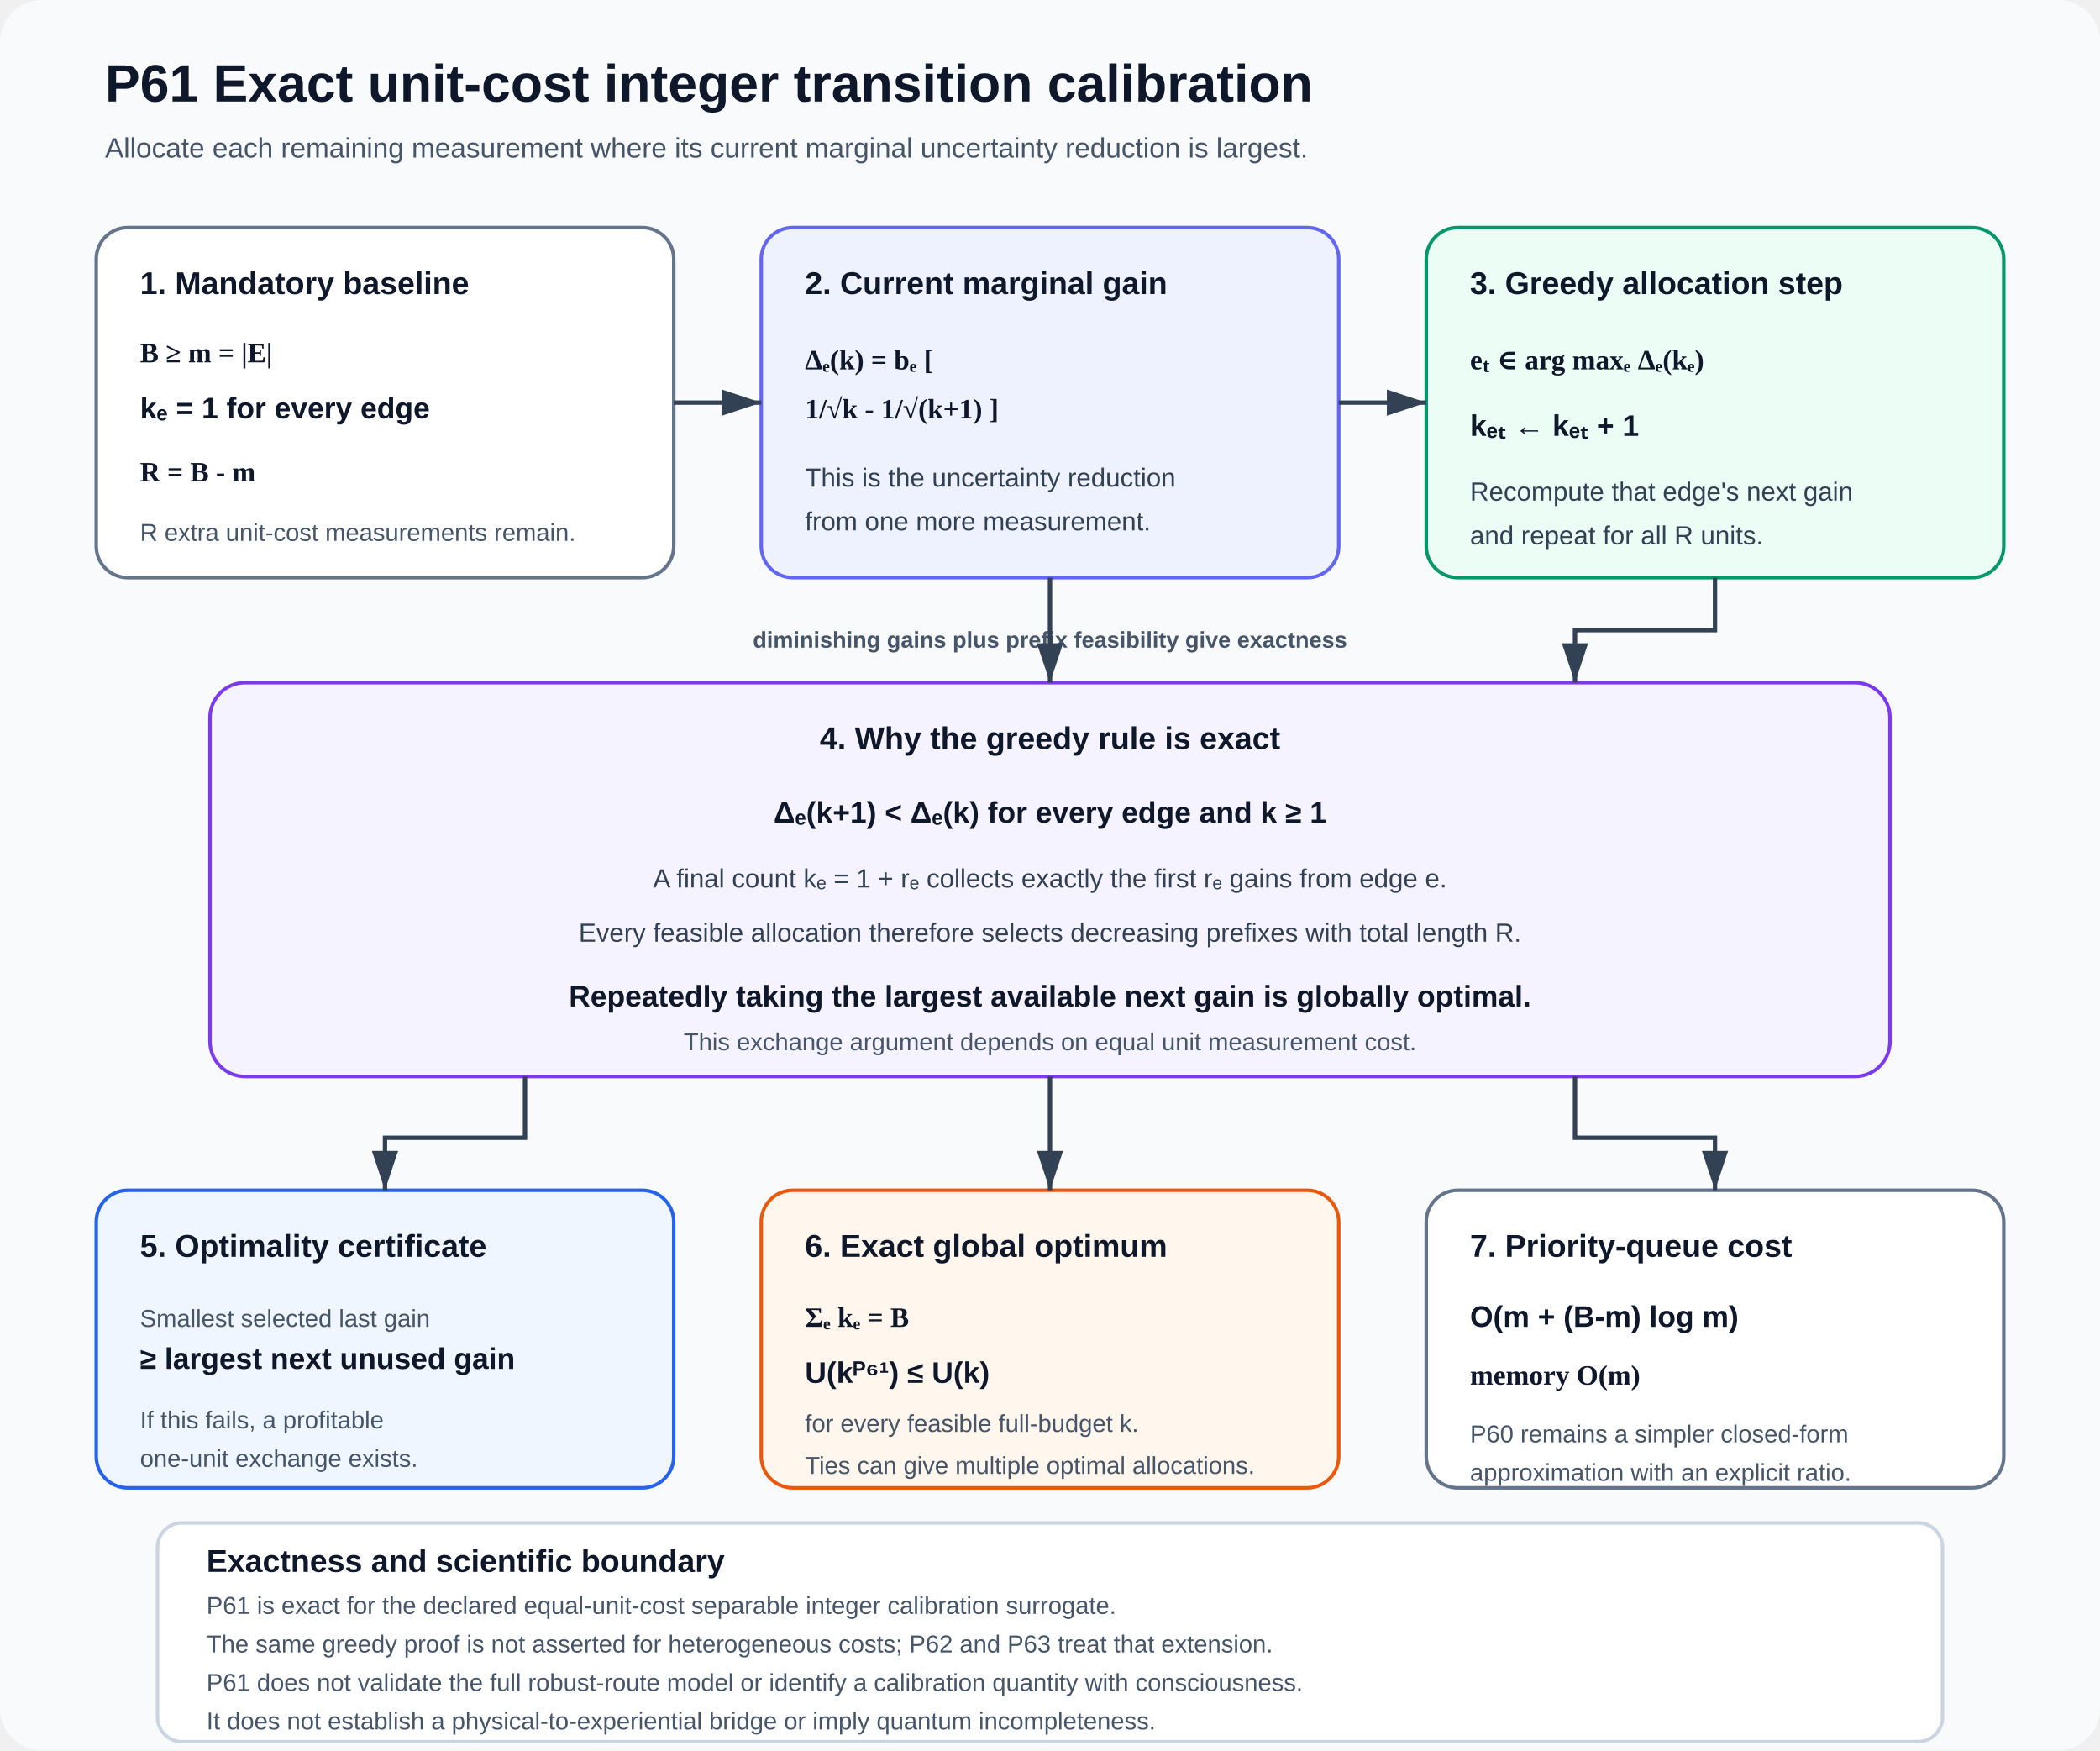
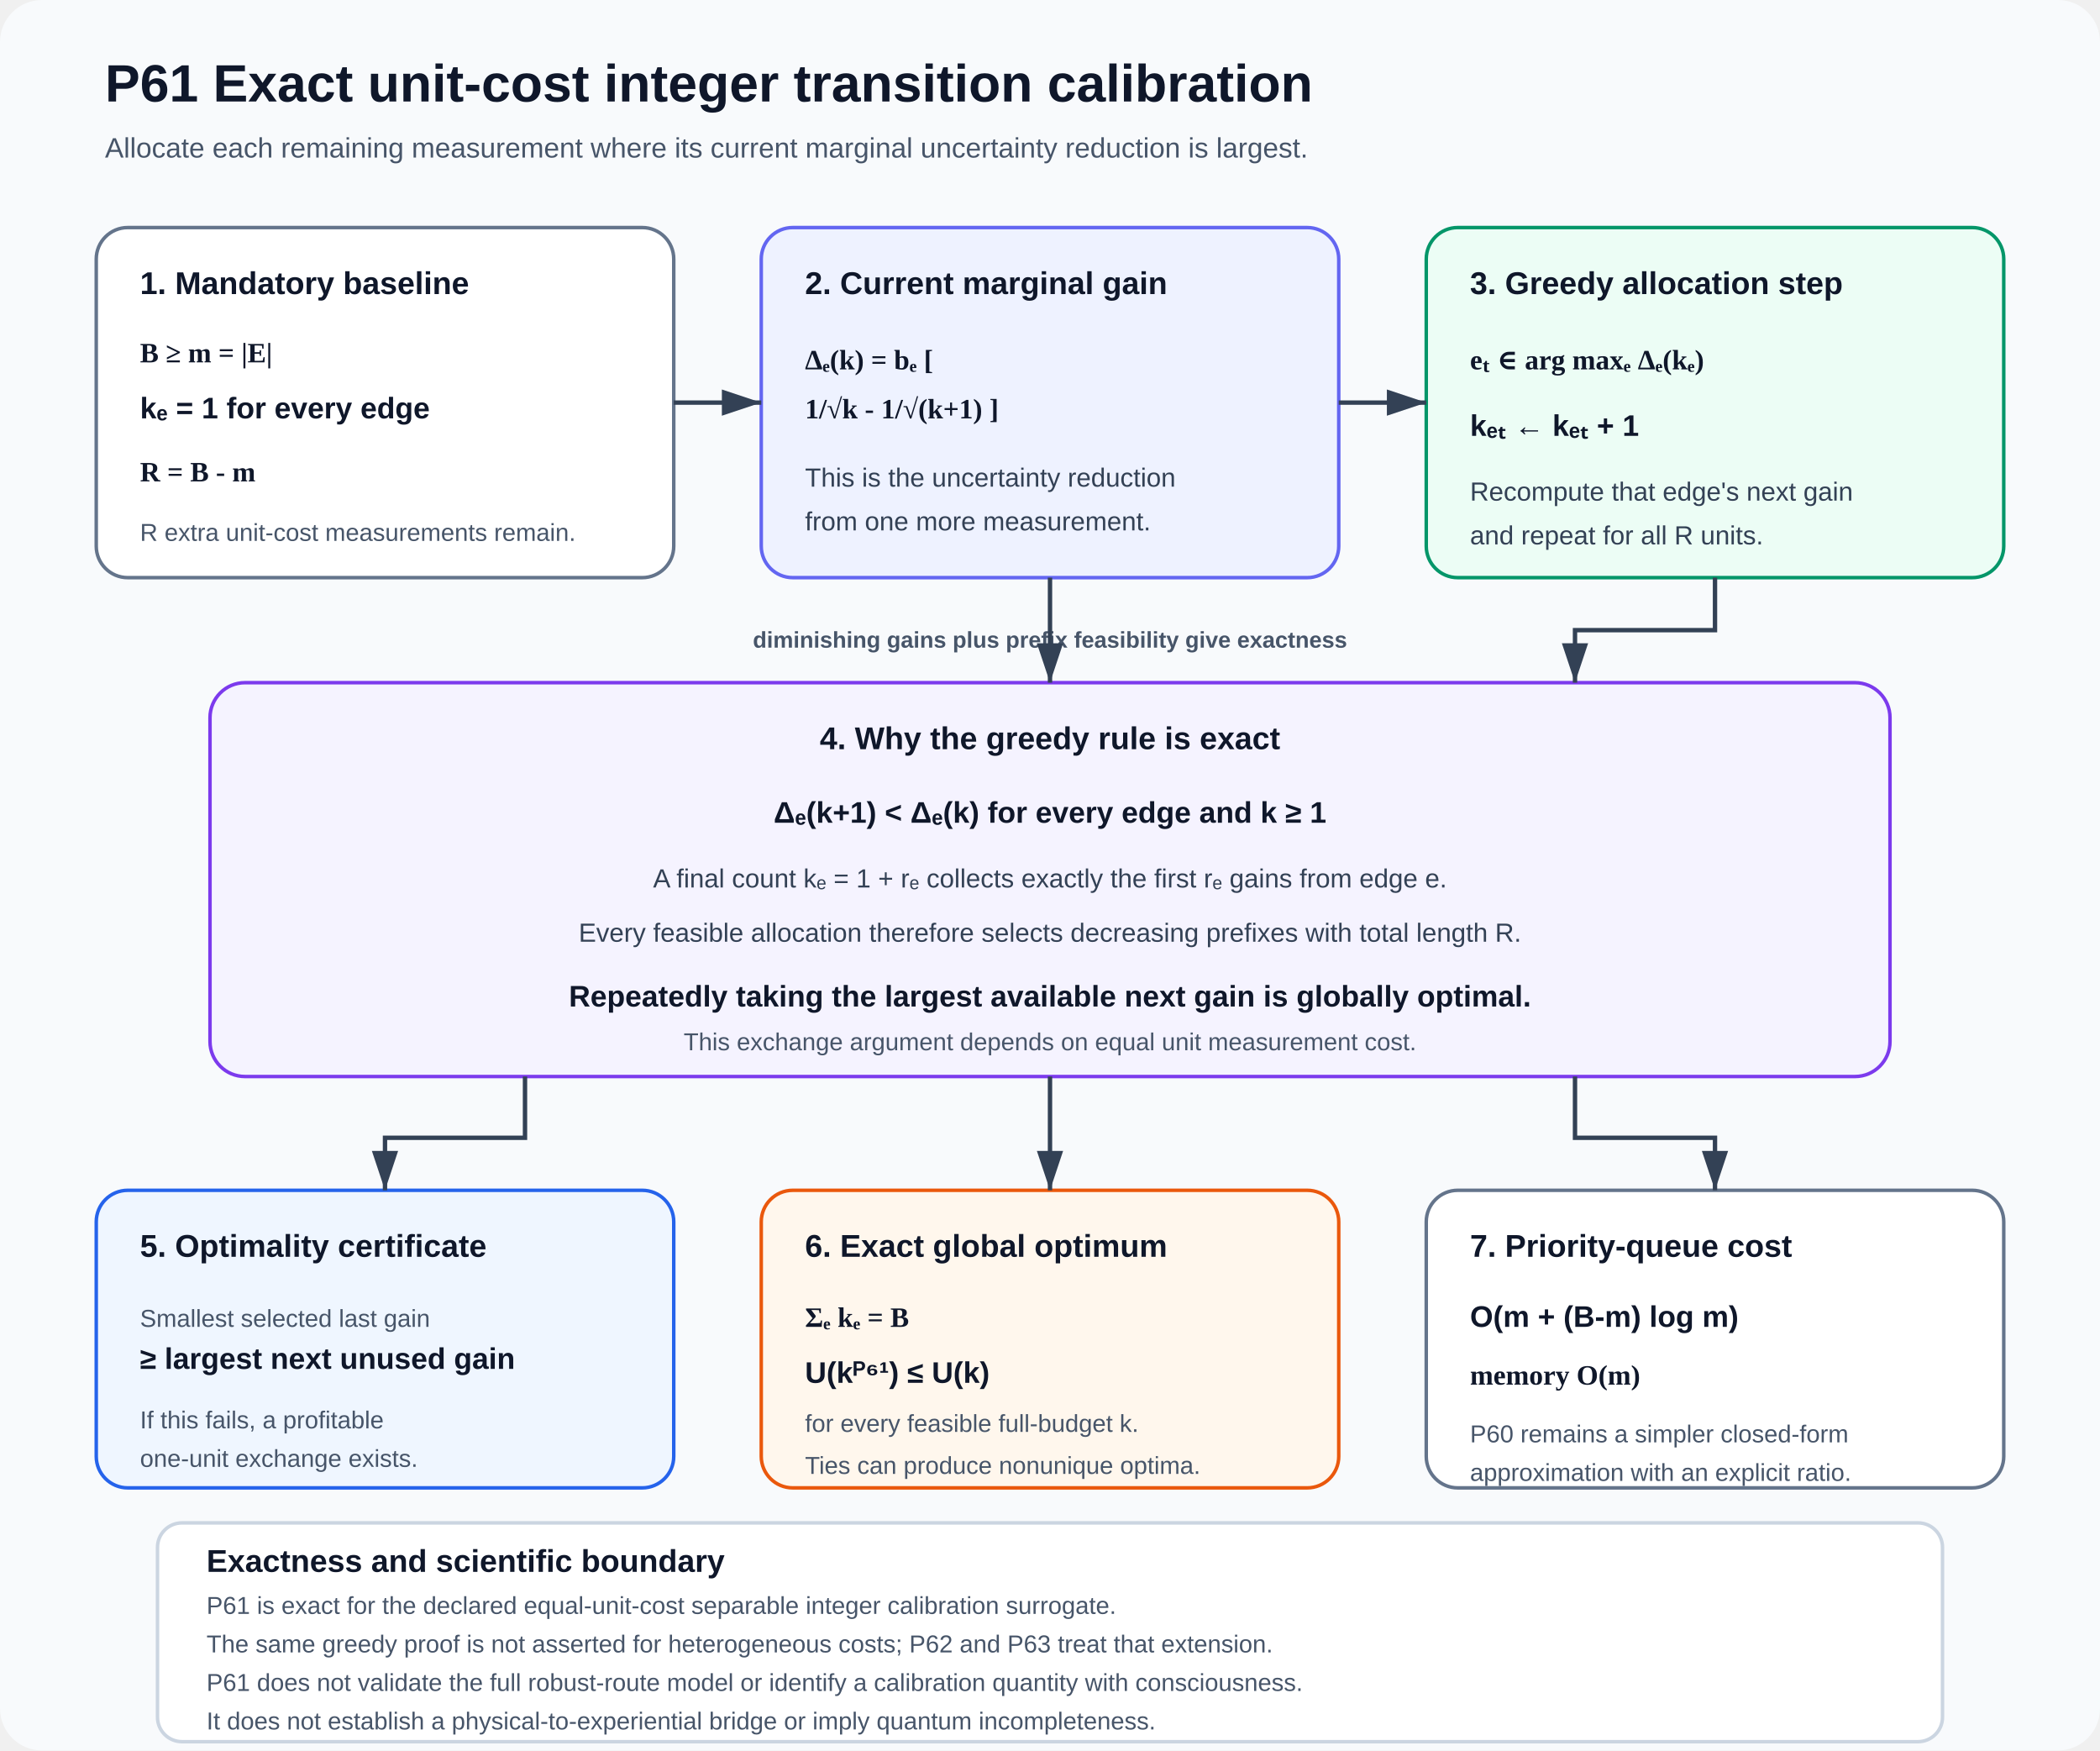
<svg xmlns="http://www.w3.org/2000/svg" width="1200" height="1000" viewBox="0 0 1200 1000" role="img" aria-labelledby="title desc">
  <defs>
    <marker id="arrow" markerWidth="10" markerHeight="10" refX="9" refY="3" orient="auto" markerUnits="strokeWidth">
      <path d="M0,0 L0,6 L9,3 z" fill="#334155" />
    </marker>
    <style>
      .title{font:700 30px Arial,sans-serif;fill:#0f172a}
      .subtitle{font:400 16px Arial,sans-serif;fill:#475569}
      .head{font:700 18px Arial,sans-serif;fill:#0f172a}
      .copy{font:400 15px Arial,sans-serif;fill:#334155}
      .small{font:400 14px Arial,sans-serif;fill:#475569}
      .eq{font:600 16px Georgia,'Times New Roman',serif;fill:#0f172a}
      .strong{font:700 17px Arial,sans-serif;fill:#0f172a}
      .route{font:700 13px Arial,sans-serif;fill:#475569}
      .arrow{stroke:#334155;stroke-width:2.5;fill:none;marker-end:url(#arrow)}
    </style>
  </defs>
  <rect width="1200" height="1000" rx="24" fill="#f8fafc" />
  <text x="60" y="58" class="title">P61  Exact unit-cost integer transition calibration</text>
  <text x="60" y="90" class="subtitle">Allocate each remaining measurement where its current marginal uncertainty reduction is largest.</text>
  <g id="block-baseline" data-x="55" data-y="130" data-w="330" data-h="200">
    <rect x="55" y="130" width="330" height="200" rx="18" fill="#ffffff" stroke="#64748b" stroke-width="2" />
    <text x="80" y="168" class="head">1. Mandatory baseline</text>
    <text x="80" y="207" class="eq">B ≥ m = |E|</text>
    <text x="80" y="239" class="strong">kₑ = 1 for every edge</text>
    <text x="80" y="275" class="eq">R = B - m</text>
    <text x="80" y="309" class="small">R extra unit-cost measurements remain.</text>
  </g>
  <g id="block-gain" data-x="435" data-y="130" data-w="330" data-h="200">
    <rect x="435" y="130" width="330" height="200" rx="18" fill="#eef2ff" stroke="#6366f1" stroke-width="2" />
    <text x="460" y="168" class="head">2. Current marginal gain</text>
    <text x="460" y="211" class="eq">Δₑ(k) = bₑ [</text>
    <text x="460" y="239" class="eq">1/√k - 1/√(k+1) ]</text>
    <text x="460" y="278" class="copy">This is the uncertainty reduction</text>
    <text x="460" y="303" class="copy">from one more measurement.</text>
  </g>
  <g id="block-greedy" data-x="815" data-y="130" data-w="330" data-h="200">
    <rect x="815" y="130" width="330" height="200" rx="18" fill="#ecfdf5" stroke="#059669" stroke-width="2" />
    <text x="840" y="168" class="head">3. Greedy allocation step</text>
    <text x="840" y="211" class="eq">eₜ ∈ arg maxₑ Δₑ(kₑ)</text>
    <text x="840" y="249" class="strong">kₑₜ ← kₑₜ + 1</text>
    <text x="840" y="286" class="copy">Recompute that edge's next gain</text>
    <text x="840" y="311" class="copy">and repeat for all R units.</text>
  </g>
  <path id="arrow-1" class="arrow" d="M385 230 H435" data-source="block-baseline" data-target="block-gain" />
  <path id="arrow-2" class="arrow" d="M765 230 H815" data-source="block-gain" data-target="block-greedy" />
  <text x="600" y="370" class="route" text-anchor="middle">diminishing gains plus prefix feasibility give exactness</text>
  <g id="block-exactness" data-x="120" data-y="390" data-w="960" data-h="225">
    <rect x="120" y="390" width="960" height="225" rx="20" fill="#f5f3ff" stroke="#7c3aed" stroke-width="2" />
    <text x="600" y="428" text-anchor="middle" class="head">4. Why the greedy rule is exact</text>
    <text x="600" y="470" text-anchor="middle" class="strong">Δₑ(k+1) &lt; Δₑ(k) for every edge and k ≥ 1</text>
    <text x="600" y="507" text-anchor="middle" class="copy">A final count kₑ = 1 + rₑ collects exactly the first rₑ gains from edge e.</text>
    <text x="600" y="538" text-anchor="middle" class="copy">Every feasible allocation therefore selects decreasing prefixes with total length R.</text>
    <text x="600" y="575" text-anchor="middle" class="strong">Repeatedly taking the largest available next gain is globally optimal.</text>
    <text x="600" y="600" text-anchor="middle" class="small">This exchange argument depends on equal unit measurement cost.</text>
  </g>
  <path id="arrow-3" class="arrow" d="M600 330 V390" data-source="block-gain" data-target="block-exactness" />
  <path id="arrow-4" class="arrow" d="M980 330 V360 H900 V390" data-source="block-greedy" data-target="block-exactness" />
  <g id="block-certificate" data-x="55" data-y="680" data-w="330" data-h="170">
    <rect x="55" y="680" width="330" height="170" rx="18" fill="#eff6ff" stroke="#2563eb" stroke-width="2" />
    <text x="80" y="718" class="head">5. Optimality certificate</text>
    <text x="80" y="758" class="small">Smallest selected last gain</text>
    <text x="80" y="782" class="strong">≥ largest next unused gain</text>
    <text x="80" y="816" class="small">If this fails, a profitable</text>
    <text x="80" y="838" class="small">one-unit exchange exists.</text>
  </g>
  <g id="block-global" data-x="435" data-y="680" data-w="330" data-h="170">
    <rect x="435" y="680" width="330" height="170" rx="18" fill="#fff7ed" stroke="#ea580c" stroke-width="2" />
    <text x="460" y="718" class="head">6. Exact global optimum</text>
    <text x="460" y="758" class="eq">Σₑ kₑ = B</text>
    <text x="460" y="790" class="strong">U(kᴾ⁶¹) ≤ U(k)</text>
    <text x="460" y="818" class="small">for every feasible full-budget k.</text>
-     <text x="460" y="842" class="small">Ties can give multiple optimal allocations.</text>
+     <text x="460" y="842" class="small">Ties can produce nonunique optima.</text>
  </g>
  <g id="block-complexity" data-x="815" data-y="680" data-w="330" data-h="170">
    <rect x="815" y="680" width="330" height="170" rx="18" fill="#ffffff" stroke="#64748b" stroke-width="2" />
    <text x="840" y="718" class="head">7. Priority-queue cost</text>
    <text x="840" y="758" class="strong">O(m + (B-m) log m)</text>
    <text x="840" y="791" class="eq">memory O(m)</text>
    <text x="840" y="824" class="small">P60 remains a simpler closed-form</text>
    <text x="840" y="846" class="small">approximation with an explicit ratio.</text>
  </g>
  <path id="arrow-5" class="arrow" d="M300 615 V650 H220 V680" data-source="block-exactness" data-target="block-certificate" />
  <path id="arrow-6" class="arrow" d="M600 615 V680" data-source="block-exactness" data-target="block-global" />
  <path id="arrow-7" class="arrow" d="M900 615 V650 H980 V680" data-source="block-exactness" data-target="block-complexity" />
  <g id="block-boundary" data-x="90" data-y="870" data-w="1020" data-h="125">
    <rect x="90" y="870" width="1020" height="125" rx="14" fill="#ffffff" stroke="#cbd5e1" stroke-width="2" />
    <text x="118" y="898" class="head">Exactness and scientific boundary</text>
    <text x="118" y="922" class="small">P61 is exact for the declared equal-unit-cost separable integer calibration surrogate.</text>
    <text x="118" y="944" class="small">The same greedy proof is not asserted for heterogeneous costs; P62 and P63 treat that extension.</text>
    <text x="118" y="966" class="small">P61 does not validate the full robust-route model or identify a calibration quantity with consciousness.</text>
    <text x="118" y="988" class="small">It does not establish a physical-to-experiential bridge or imply quantum incompleteness.</text>
  </g>
</svg>
